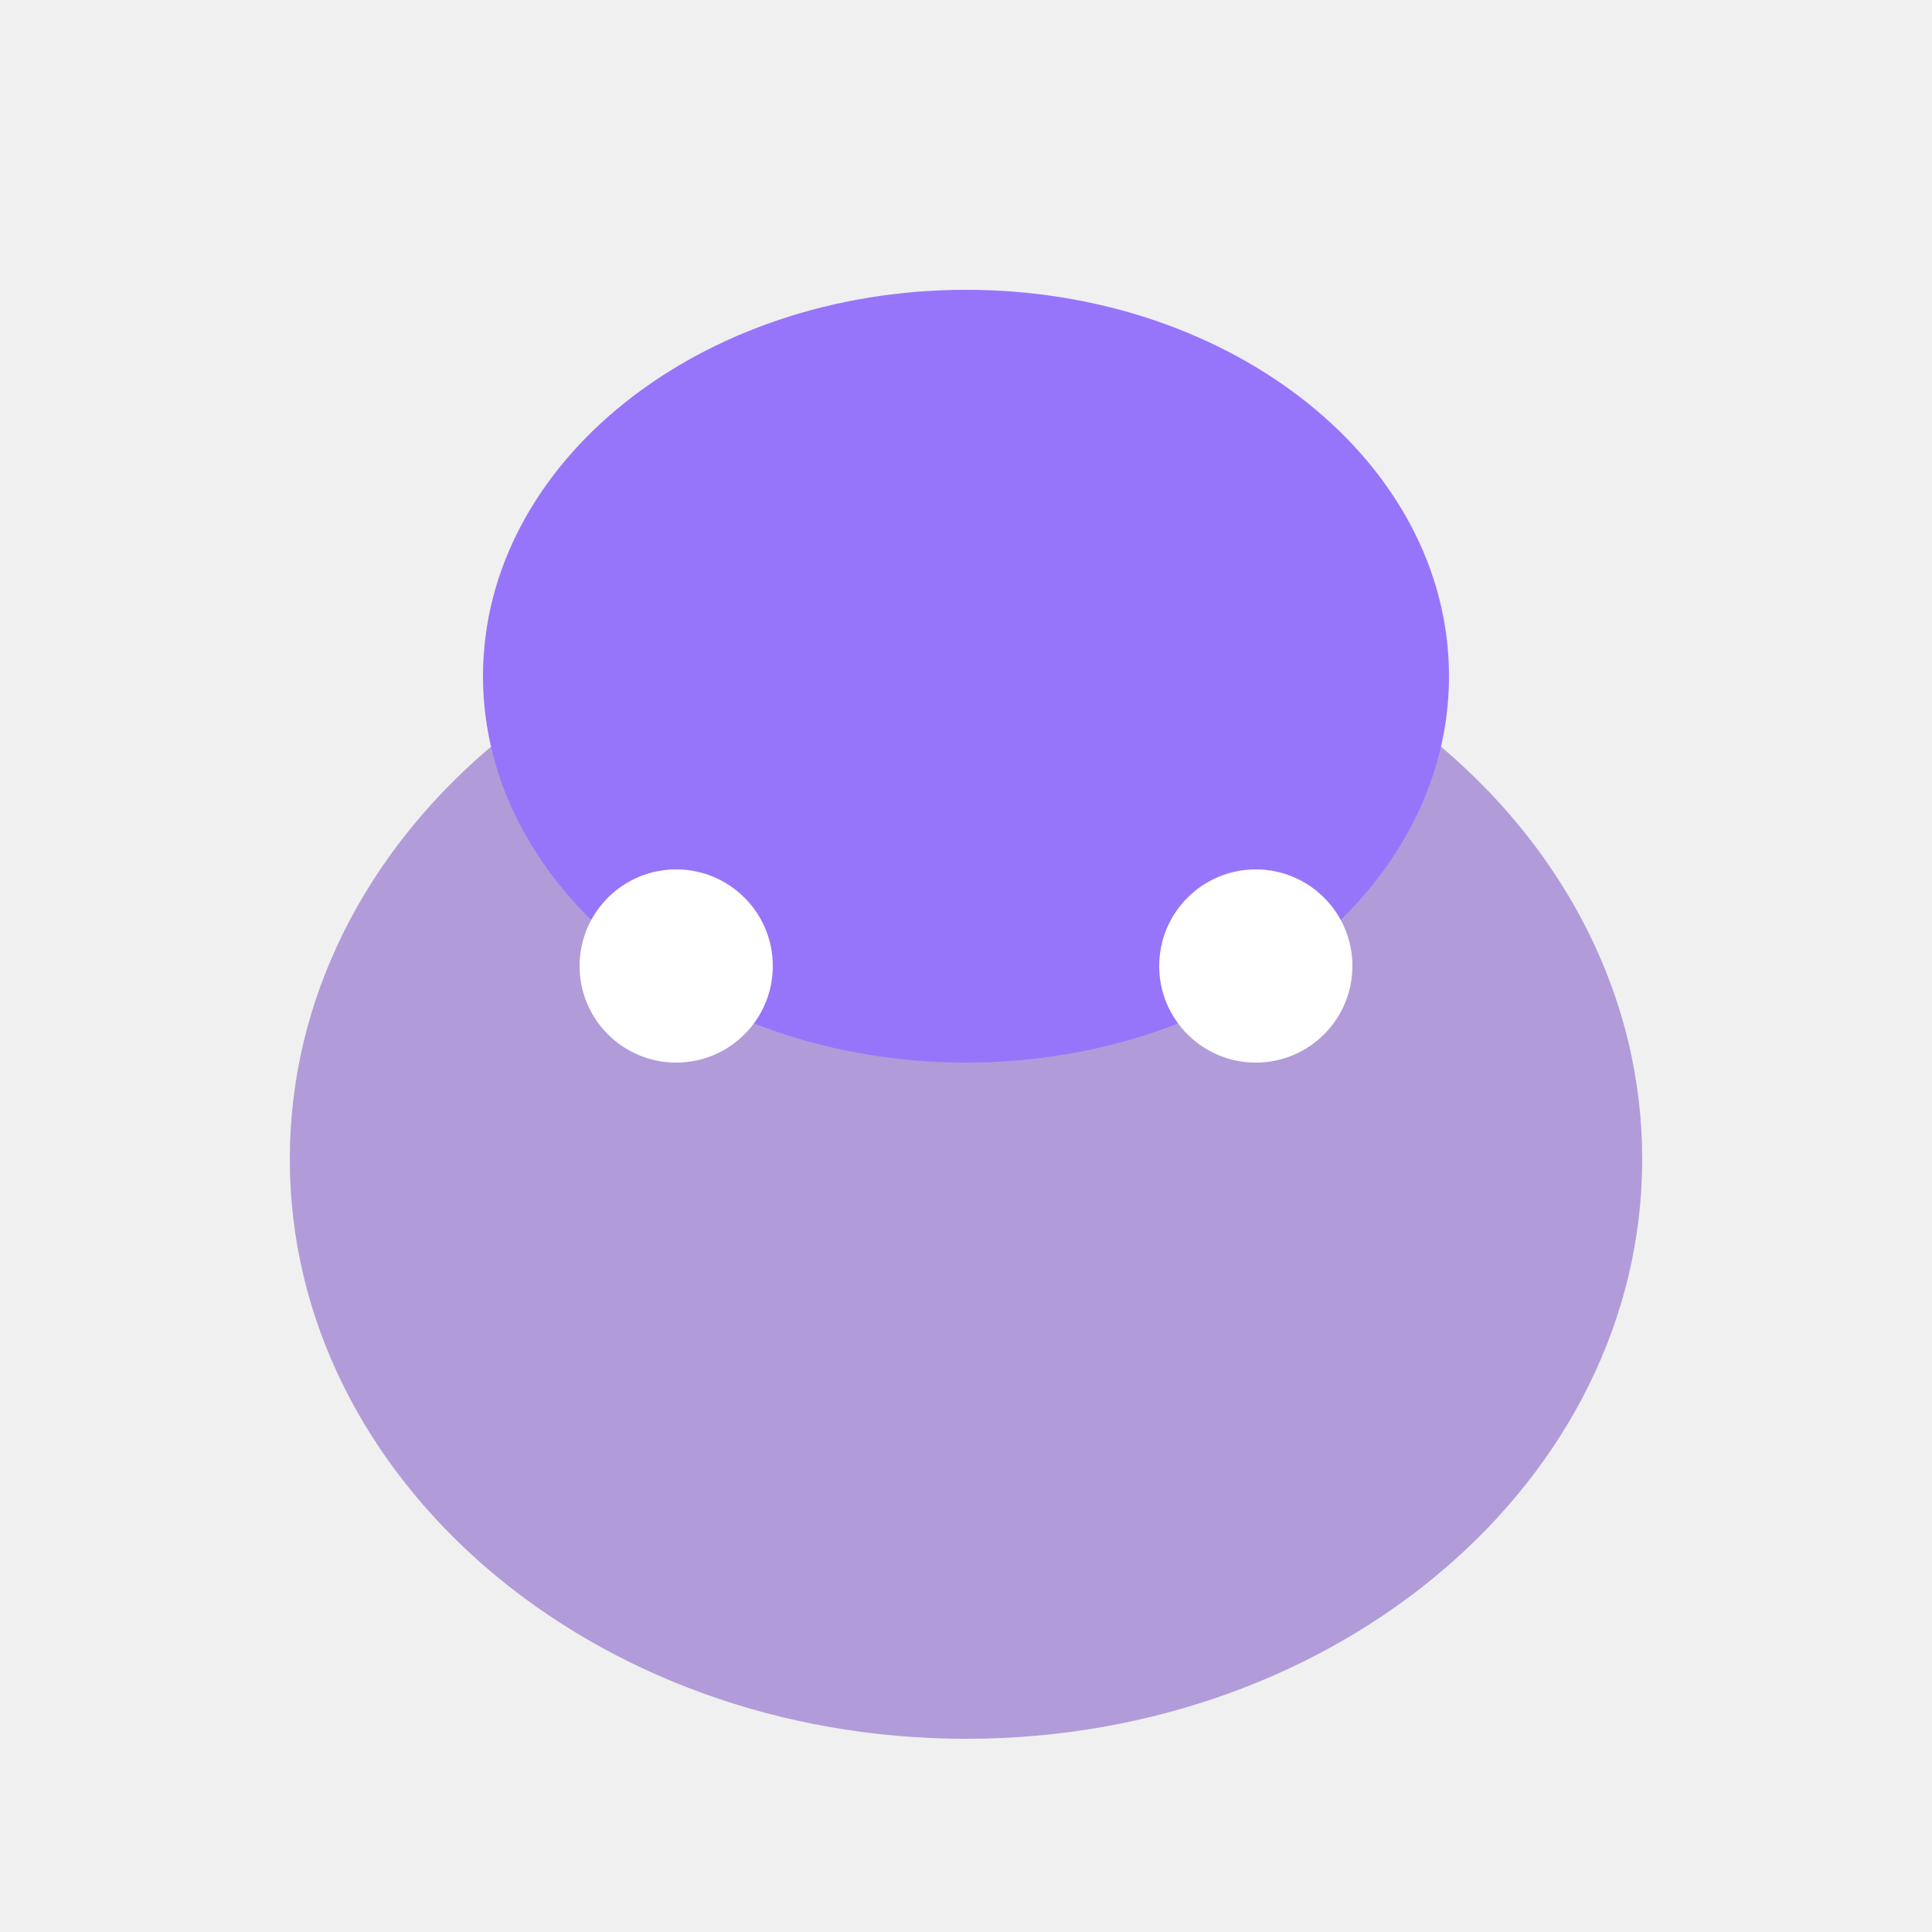
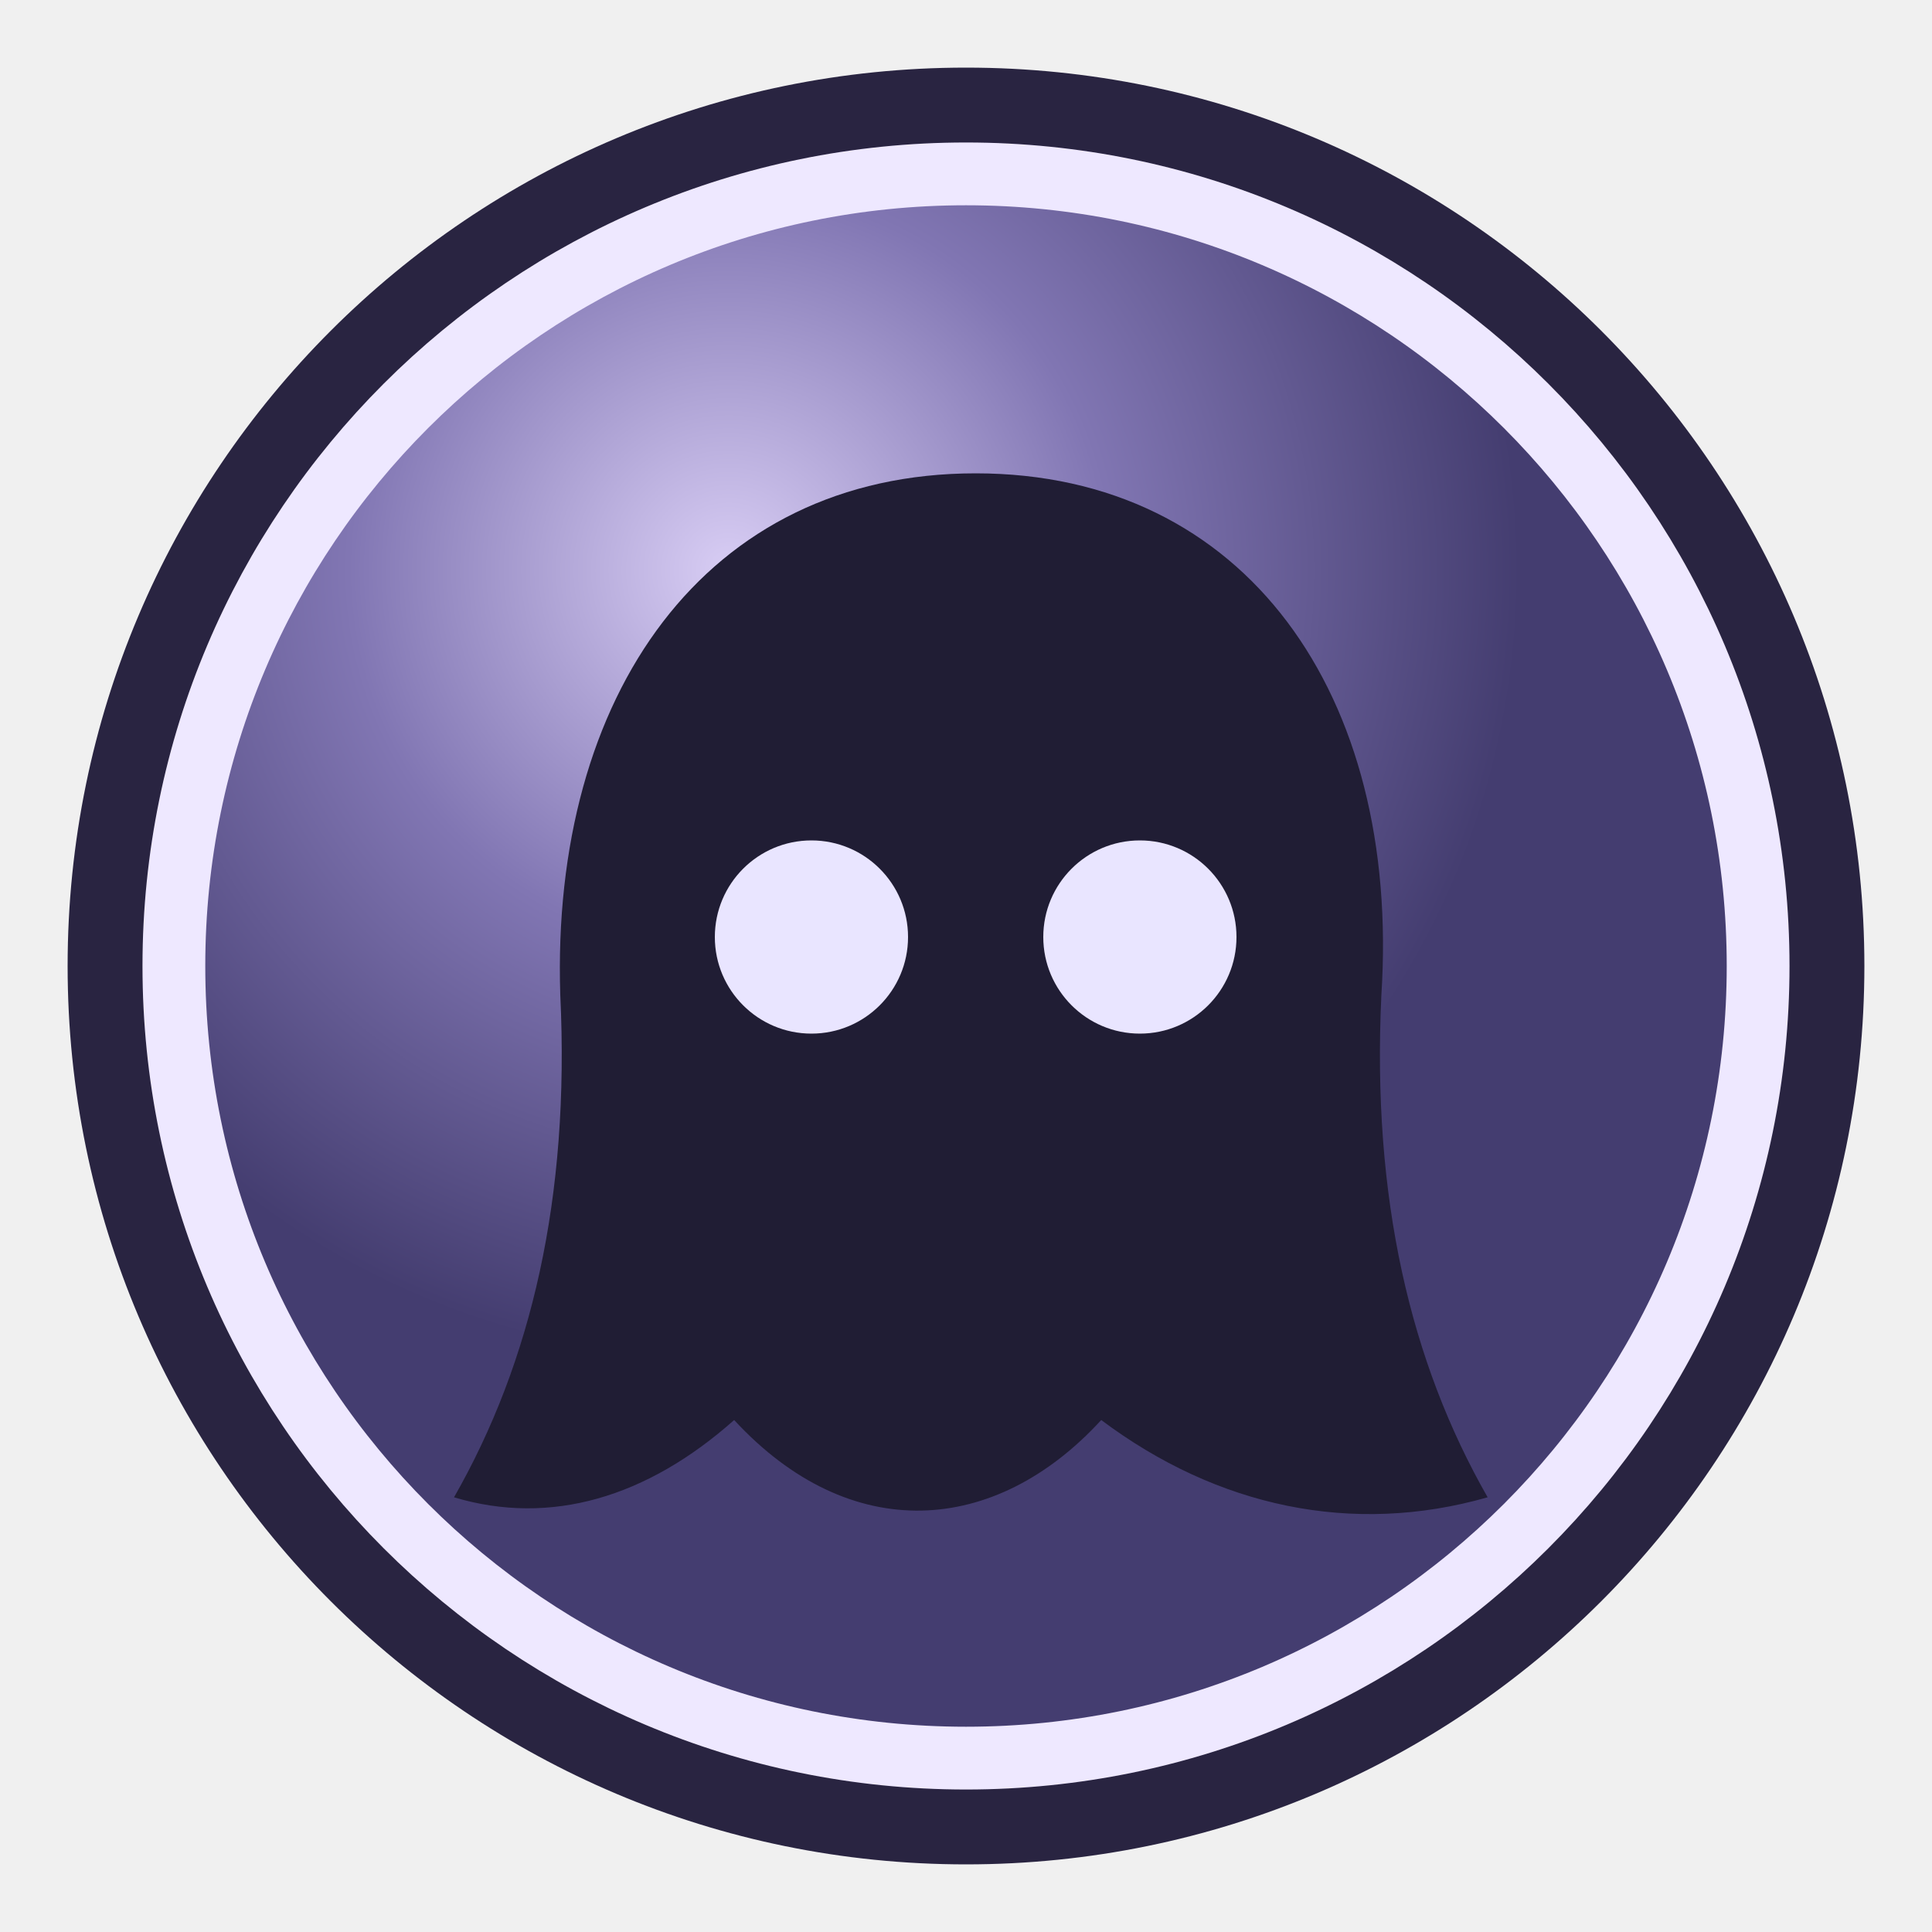
- <svg xmlns="http://www.w3.org/2000/svg" width="20" height="20" viewBox="0 0 20 20" fill="none">
-   <ellipse cx="10" cy="12" rx="7" ry="6" fill="#b19cd9" />
-   <ellipse cx="10" cy="7" rx="5" ry="4" fill="#9775fa" />
-   <circle cx="7" cy="10" r="1" fill="#fff" />
-   <circle cx="13" cy="10" r="1" fill="#fff" />
+ <svg xmlns="http://www.w3.org/2000/svg" width="20" height="20" viewBox="0 0 20 20">
+   <defs>
+     <radialGradient id="e" cx="35%" cy="25%">
+       <stop stop-color="#d8cdf4" />
+       <stop offset=".48" stop-color="#8176b3" />
+       <stop offset="1" stop-color="#443d70" />
+     </radialGradient>
+   </defs>
+   <circle cx="10" cy="10" r="9.3" fill="#292441" />
+   <circle cx="10" cy="10" r="8.2" fill="url(#e)" stroke="#eee8ff" stroke-width=".65" />
+   <path d="M4.7 15.5c.8-1.4 1.2-3.1 1.1-5.2-.1-3.1 1.5-5.4 4.3-5.4s4.4 2.3 4.2 5.4c-.1 2.1.3 3.8 1.1 5.2-1.4.4-2.8.1-4-.8-1.1 1.2-2.6 1.3-3.8 0-.9.8-1.9 1.1-2.9.8z" fill="#201d34" />
+   <circle cx="8.4" cy="9.7" r="1" fill="#e9e5ff" />
+   <circle cx="11.8" cy="9.7" r="1" fill="#e9e5ff" />
</svg>
